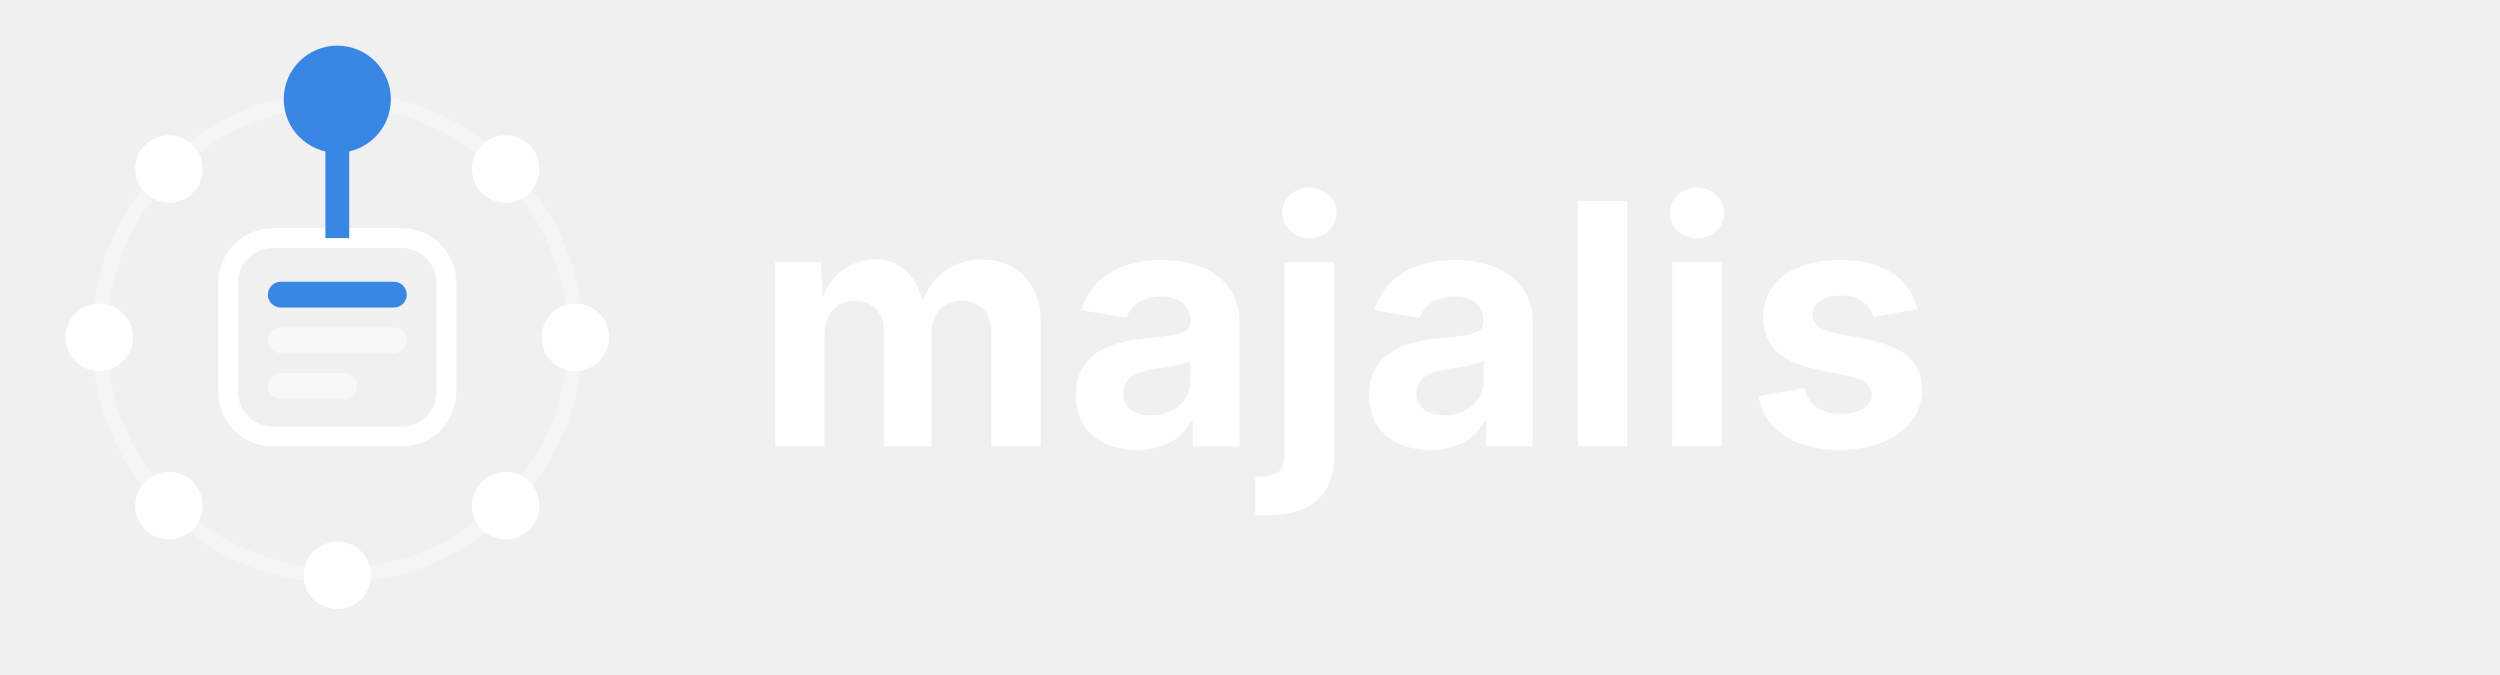
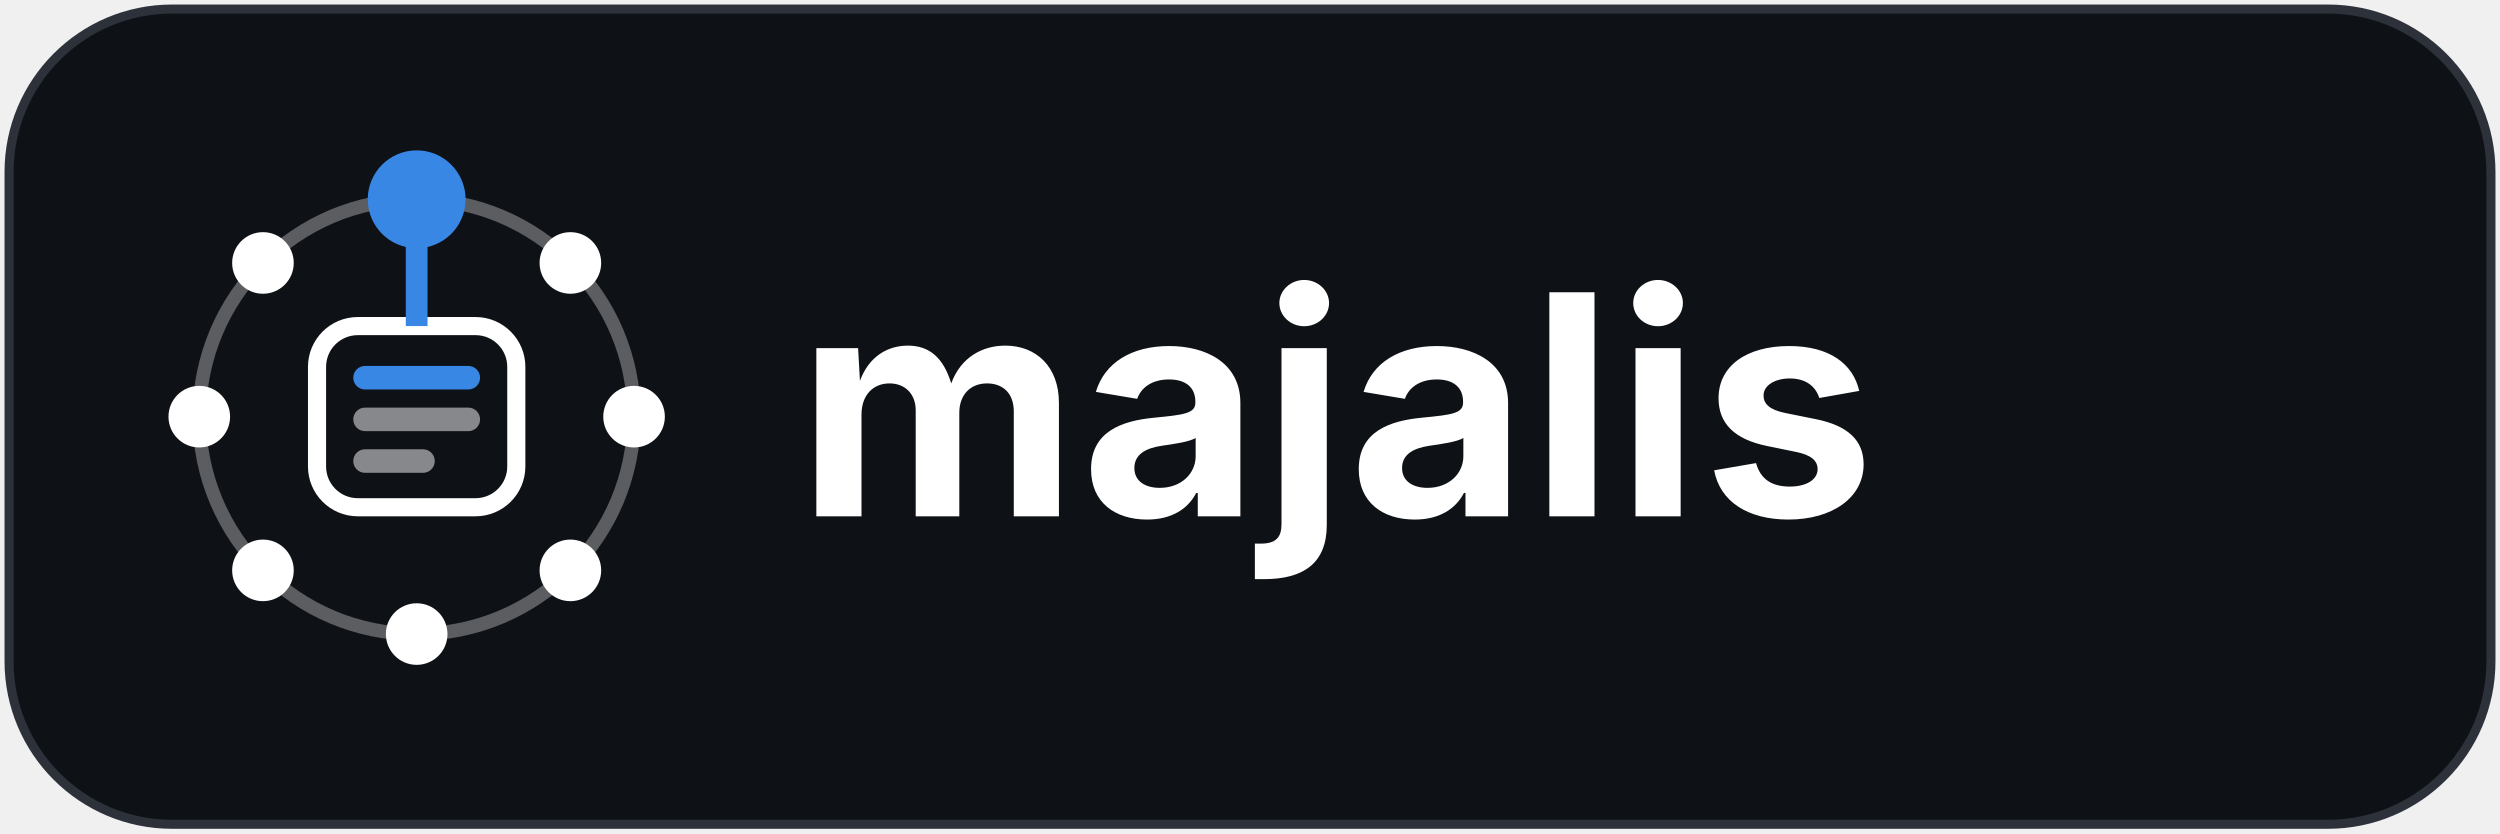
- <svg xmlns="http://www.w3.org/2000/svg" viewBox="0 0 252 68" width="252" height="68" role="img" aria-label="Majalis">
-   <g transform="translate(34,34)">
+ <svg xmlns="http://www.w3.org/2000/svg" viewBox="0 0 276 92" width="276" height="92" role="img" aria-label="Majalis">
+   <rect x="1" y="1" width="274" height="90" rx="18" fill="#0e1116" stroke="#2c313a" stroke-width="1" />
+   <g transform="translate(46,46)">
    <circle cx="0" cy="0" r="24" fill="none" stroke="#ffffff" stroke-width="1.5" opacity="0.32" />
    <rect x="-11" y="-10" width="22" height="20" rx="4.5" fill="none" stroke="#ffffff" stroke-width="2" />
    <rect x="-7" y="-5.6" width="14" height="2.6" rx="1.3" fill="#3987e5" />
    <rect x="-7" y="-1" width="14" height="2.6" rx="1.3" fill="#ffffff" opacity="0.5" />
    <rect x="-7" y="3.6" width="9" height="2.6" rx="1.3" fill="#ffffff" opacity="0.5" />
    <line x1="0" y1="-24" x2="0" y2="-10" stroke="#3987e5" stroke-width="2.4" />
    <circle cx="16.97" cy="-16.97" r="3.4" fill="#ffffff" />
    <circle cx="24" cy="0" r="3.4" fill="#ffffff" />
    <circle cx="16.97" cy="16.97" r="3.4" fill="#ffffff" />
    <circle cx="0" cy="24" r="3.4" fill="#ffffff" />
    <circle cx="-16.97" cy="16.97" r="3.4" fill="#ffffff" />
    <circle cx="-24" cy="0" r="3.4" fill="#ffffff" />
    <circle cx="-16.97" cy="-16.97" r="3.4" fill="#ffffff" />
    <circle cx="0" cy="-24" r="5.4" fill="#3987e5" />
  </g>
-   <text x="76" y="45" font-family="system-ui, -apple-system, 'Segoe UI', sans-serif" font-size="34" font-weight="650" letter-spacing="0.3" fill="#ffffff">majalis</text>
+   <text x="88" y="57" font-family="system-ui, -apple-system, 'Segoe UI', sans-serif" font-size="34" font-weight="650" letter-spacing="0.3" fill="#ffffff">majalis</text>
</svg>
